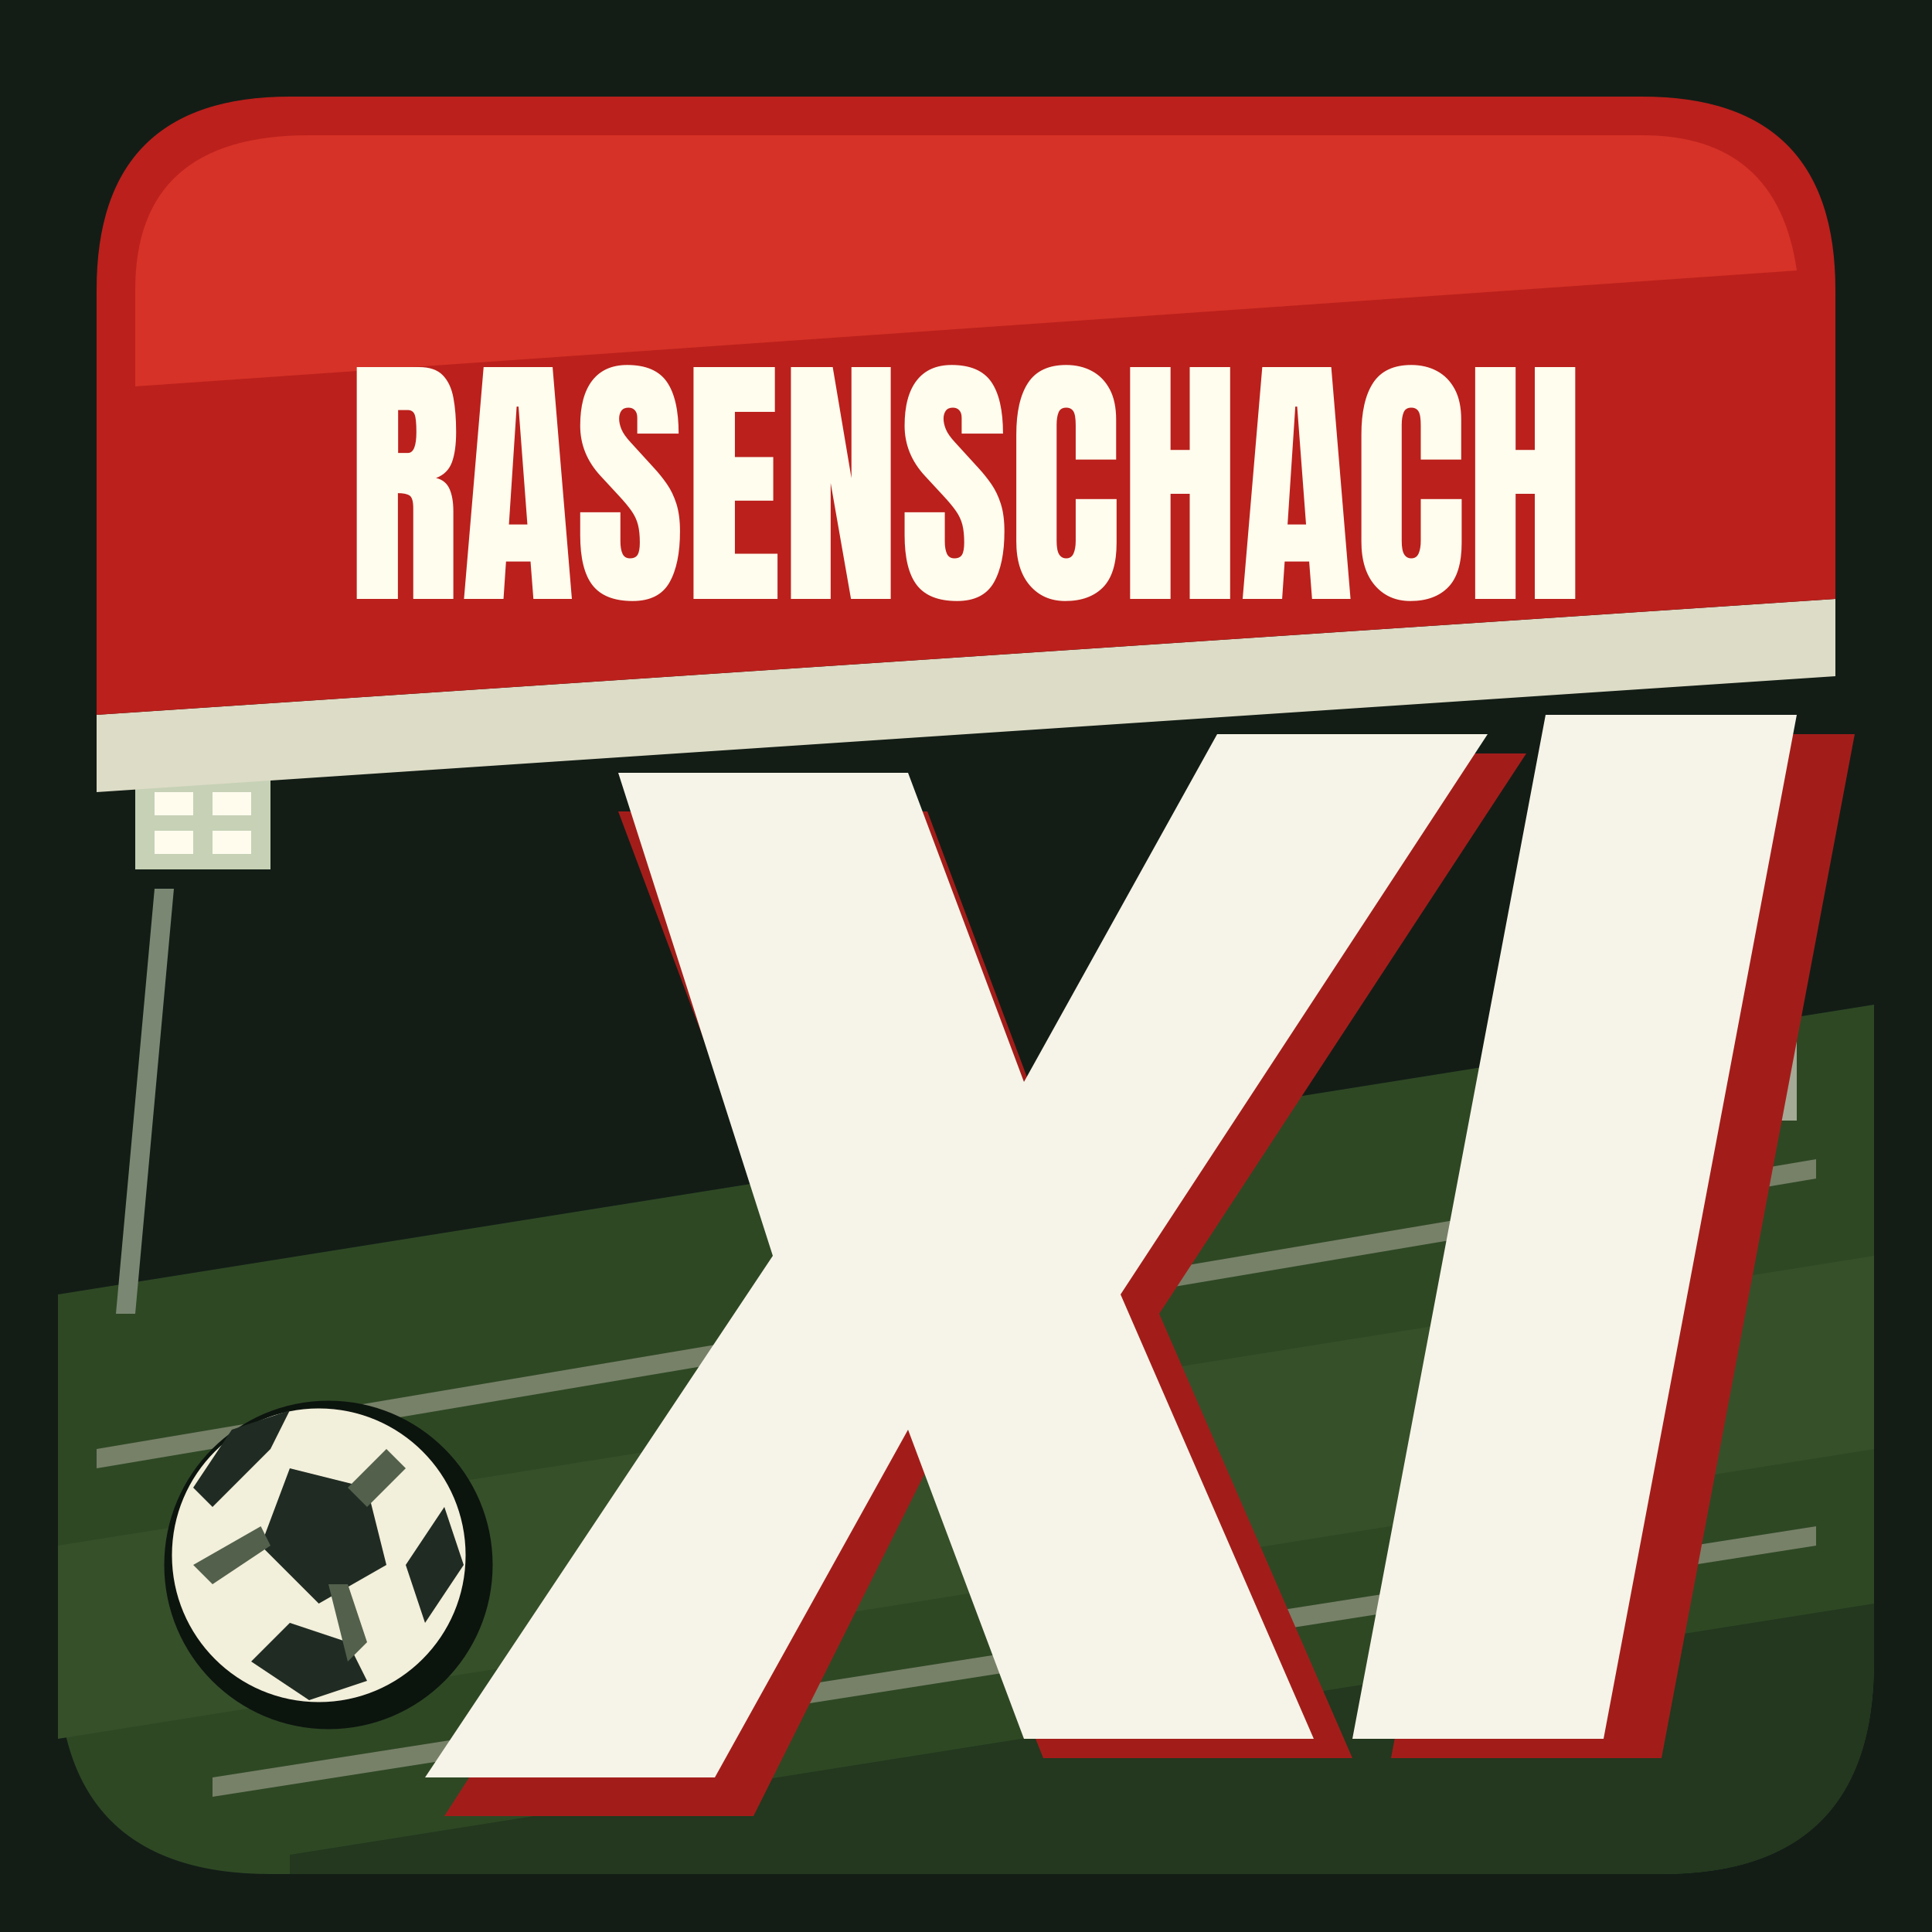
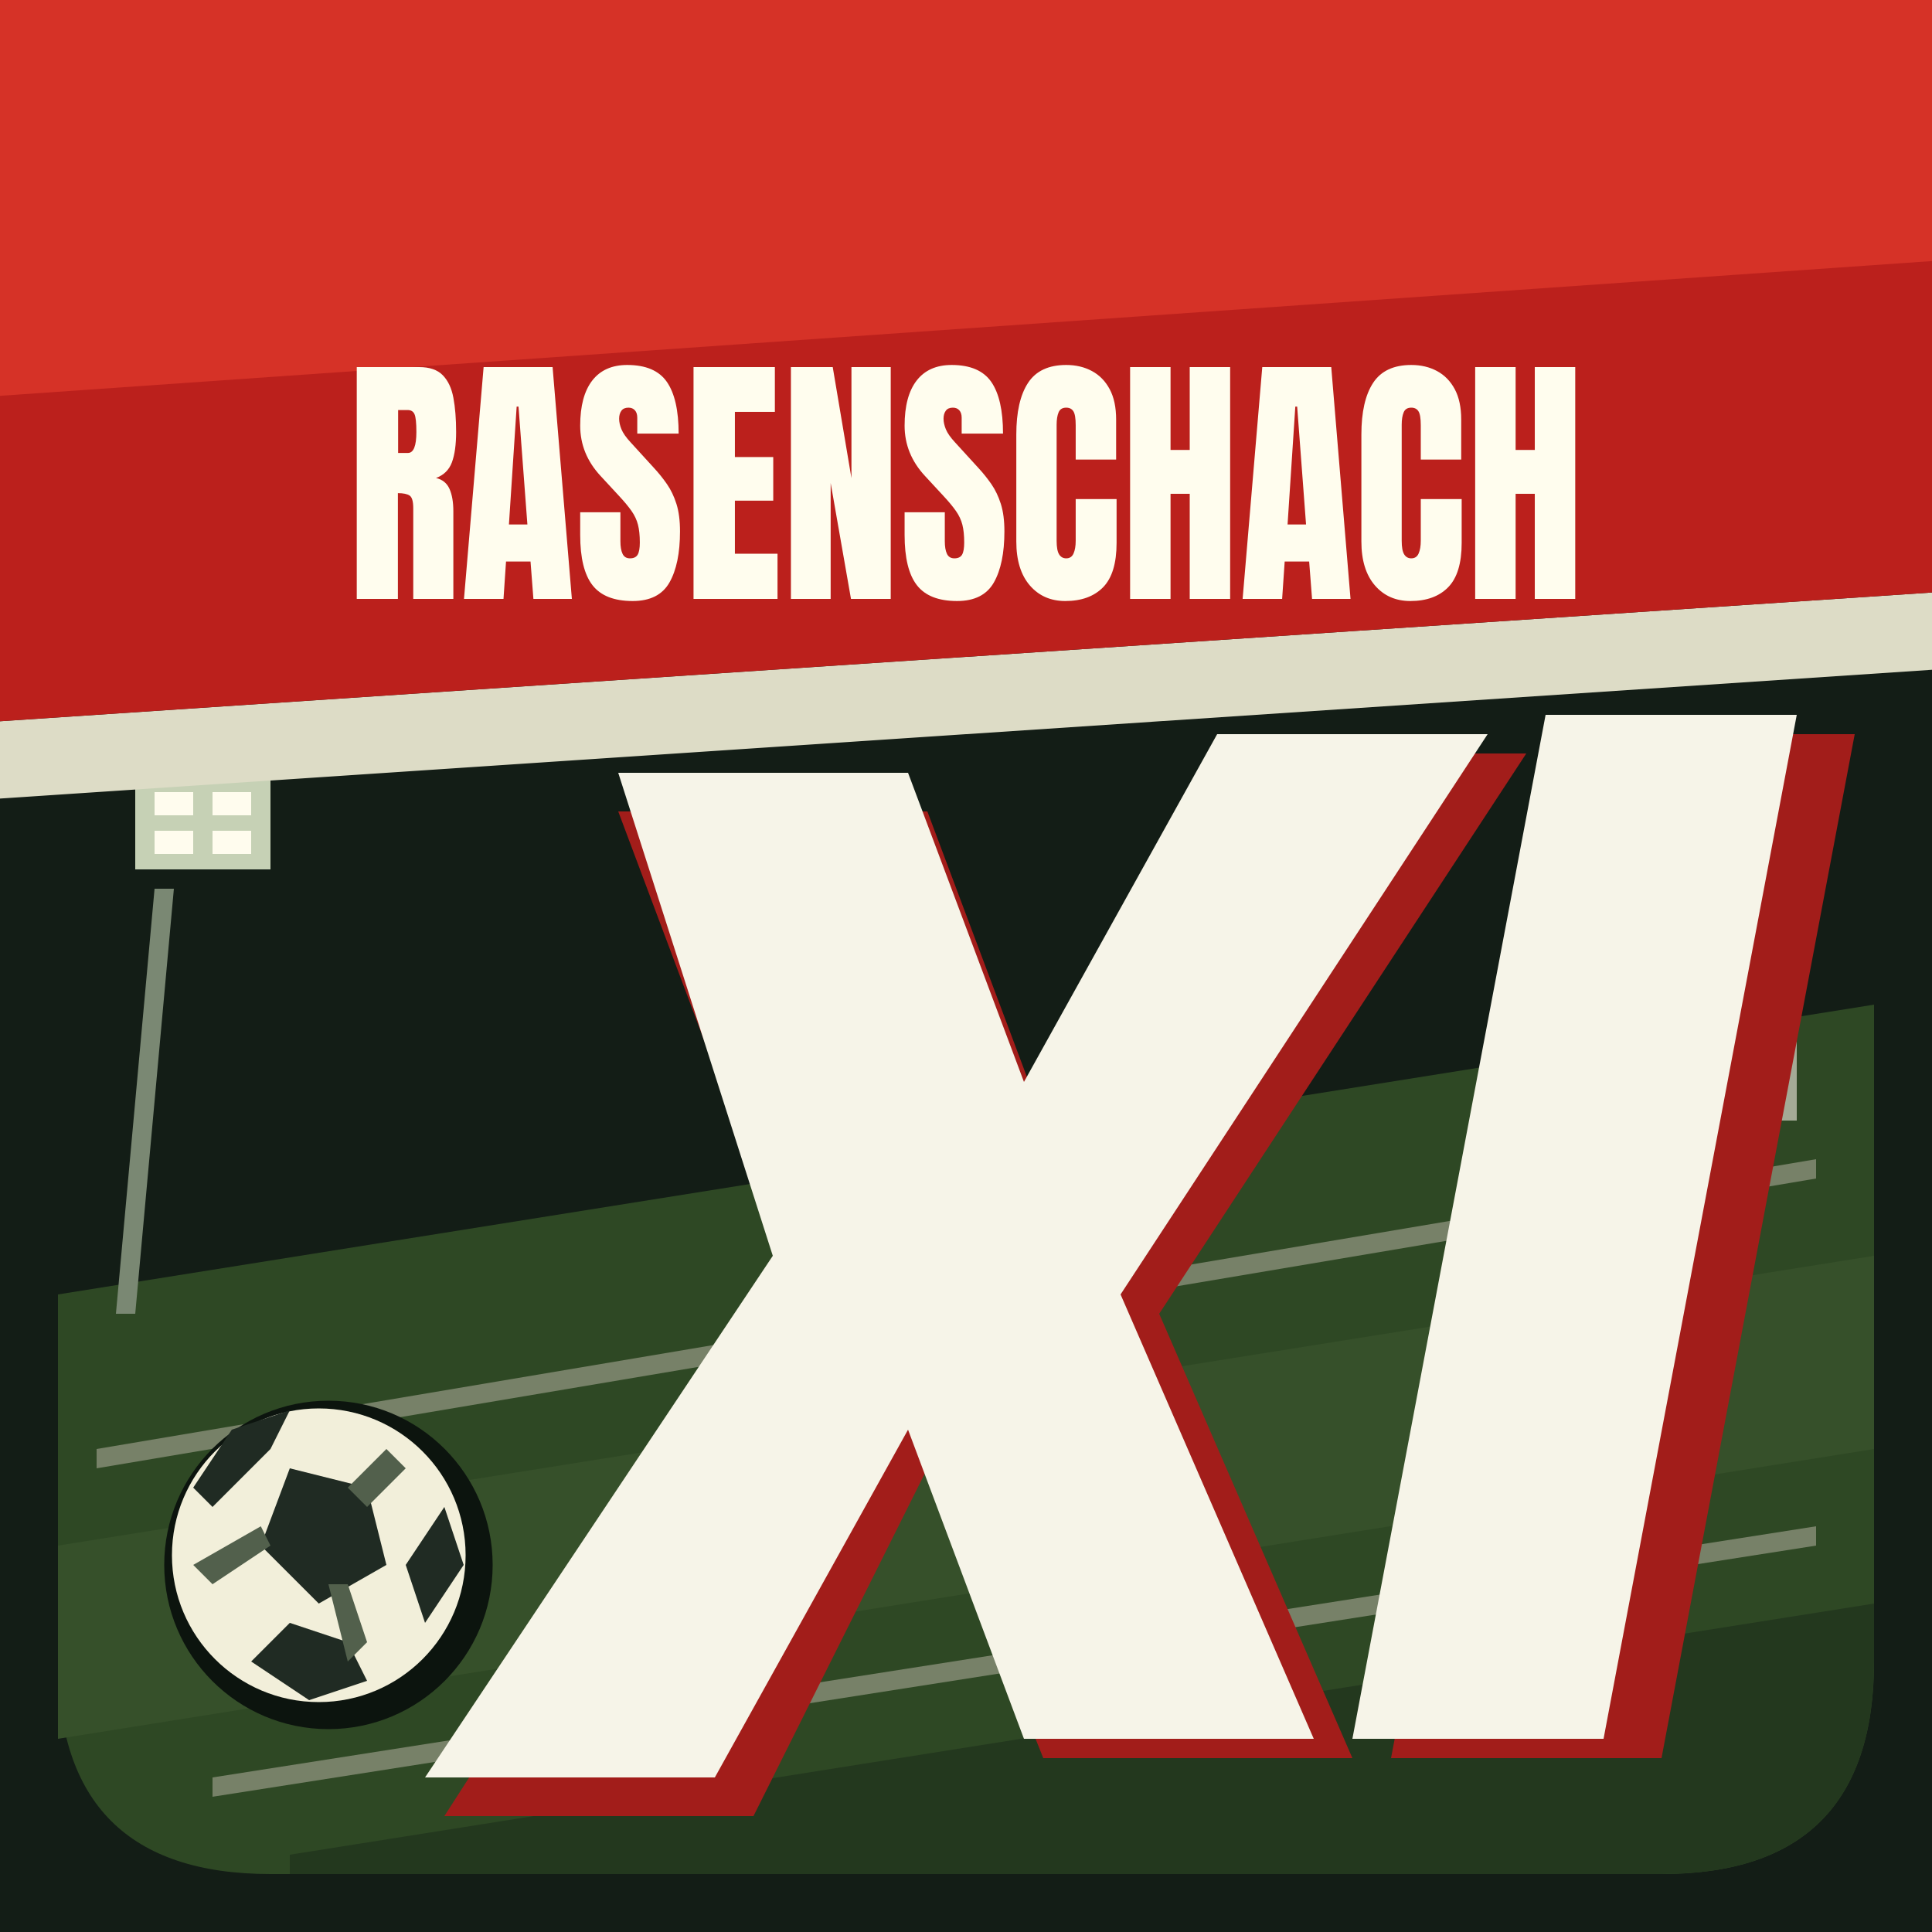
<svg xmlns="http://www.w3.org/2000/svg" viewBox="0 0 100 100">
  <path fill="#171A12" d="M0 0H100V100H0Z" />
  <g transform="translate(0 0) scale(1)">
    <path fill="#131D16" d="M-30 -30h160v160h-160Z" />
    <path fill="#2E4824" d="M3 67L97 52V86Q97 97 86 97H14Q3 97 3 86Z" />
    <path fill="#36502A" d="M3 80L97 65V75L3 90Z" />
    <path fill="#23381E" d="M15 96L97 83V86Q97 97 86 97H15Z" />
    <path fill="#778168" d="M5 75L94 60L94 61L5 76Z M11 92L94 79L94 80L11 93Z" />
    <path fill="#A4AA96" d="M80 58V48H93V58H91V50H82V58Z" />
    <path fill="#596553" d="M84 50H85V57H84Z M88 50H89V57H88Z M82 53H91V54H82Z" />
    <path fill="#7A8873" d="M8 46L6 68H7L9 46Z" />
    <path fill="#C6D1B5" d="M7 40h7v5h-7Z" />
    <path fill="#FFFCEE" d="M8 41h2v1.2h-2Z" />
    <path fill="#FFFCEE" d="M8 43h2v1.2h-2Z" />
    <path fill="#FFFCEE" d="M11 41h2v1.2h-2Z" />
    <path fill="#FFFCEE" d="M11 43h2v1.2h-2Z" />
    <path fill="#7A8873" d="M86 46L84 68H85L87 46Z" />
    <path fill="#C6D1B5" d="M85 40h7v5h-7Z" />
    <path fill="#FFFCEE" d="M86 41h2v1.2h-2Z" />
    <path fill="#FFFCEE" d="M86 43h2v1.2h-2Z" />
    <path fill="#FFFCEE" d="M89 41h2v1.2h-2Z" />
    <path fill="#FFFCEE" d="M89 43h2v1.2h-2Z" />
-     <path fill="#DDDCC6" d="M5 37L95 31V35L5 41Z" />
-     <path fill="#BB201C" d="M5 15Q5 5 15 5H85Q95 5 95 15V31L5 37Z" />
-     <path fill="#D63227" d="M7 15Q7 7 16 7H85Q92 7 93 14L7 20Z" />
+     <path fill="#DDDCC6" d="M-30 39.333L130 28.667V32.667L-30 43.333Z" />
+     <path fill="#BB201C" d="M-30 -30H130V28.667L-30 39.333Z" />
+     <path fill="#D63227" d="M-30 -30H130V11.419L-30 22.581Z" />
    <path fill="#FFFDEE" d="M18.466 31.0V19.0H21.695Q22.503 19.0 22.915 19.419Q23.328 19.839 23.468 20.592Q23.609 21.345 23.609 22.361Q23.609 23.343 23.391 23.93Q23.172 24.516 22.568 24.741Q23.065 24.857 23.265 25.303Q23.465 25.75 23.465 26.459V31.0H21.39V26.302Q21.39 25.777 21.202 25.651Q21.014 25.525 20.595 25.525V31.0ZM20.607 23.445H21.115Q21.552 23.445 21.552 22.361Q21.552 21.659 21.456 21.441Q21.361 21.223 21.097 21.223H20.607Z" />
    <path fill="#FFFDEE" d="M24.016 31.0 25.032 19.0H28.602L29.6 31.0H27.609L27.46 29.064H26.192L26.061 31.0ZM26.342 27.148H27.298L26.838 21.045H26.742Z" />
    <path fill="#FFFDEE" d="M32.746 31.109Q31.305 31.109 30.668 30.291Q30.031 29.473 30.031 27.686V26.514H32.112V28.014Q32.112 28.43 32.223 28.665Q32.333 28.9 32.608 28.9Q32.895 28.9 33.006 28.709Q33.117 28.518 33.117 28.082Q33.117 27.53 33.021 27.158Q32.925 26.786 32.689 26.449Q32.453 26.111 32.034 25.661L31.089 24.639Q30.031 23.5 30.031 22.034Q30.031 20.5 30.656 19.695Q31.281 18.891 32.465 18.891Q33.912 18.891 34.519 19.77Q35.126 20.65 35.126 22.443H32.985V21.618Q32.985 21.373 32.862 21.236Q32.74 21.1 32.531 21.1Q32.279 21.1 32.163 21.26Q32.046 21.42 32.046 21.673Q32.046 21.925 32.166 22.218Q32.285 22.511 32.638 22.893L33.852 24.223Q34.217 24.618 34.522 25.058Q34.827 25.498 35.012 26.081Q35.197 26.664 35.197 27.502Q35.197 29.193 34.65 30.151Q34.103 31.109 32.746 31.109Z" />
    <path fill="#FFFDEE" d="M35.897 31.0V19.0H40.107V21.318H38.038V23.657H40.023V25.914H38.038V28.661H40.244V31.0Z" />
    <path fill="#FFFDEE" d="M40.938 31.0V19.0H43.102L44.071 24.748V19.0H46.104V31.0H44.047L42.995 25.0V31.0Z" />
    <path fill="#FFFDEE" d="M49.537 31.109Q48.095 31.109 47.459 30.291Q46.822 29.473 46.822 27.686V26.514H48.903V28.014Q48.903 28.43 49.013 28.665Q49.124 28.9 49.399 28.9Q49.686 28.9 49.797 28.709Q49.907 28.518 49.907 28.082Q49.907 27.53 49.812 27.158Q49.716 26.786 49.48 26.449Q49.244 26.111 48.825 25.661L47.88 24.639Q46.822 23.5 46.822 22.034Q46.822 20.5 47.447 19.695Q48.072 18.891 49.256 18.891Q50.703 18.891 51.31 19.77Q51.916 20.65 51.916 22.443H49.776V21.618Q49.776 21.373 49.653 21.236Q49.531 21.1 49.321 21.1Q49.07 21.1 48.954 21.26Q48.837 21.42 48.837 21.673Q48.837 21.925 48.957 22.218Q49.076 22.511 49.429 22.893L50.643 24.223Q51.008 24.618 51.313 25.058Q51.617 25.498 51.803 26.081Q51.988 26.664 51.988 27.502Q51.988 29.193 51.441 30.151Q50.894 31.109 49.537 31.109Z" />
    <path fill="#FFFDEE" d="M55.139 31.109Q53.997 31.109 53.301 30.298Q52.604 29.486 52.604 28.027V22.491Q52.604 20.745 53.211 19.818Q53.818 18.891 55.187 18.891Q55.935 18.891 56.518 19.205Q57.101 19.518 57.436 20.142Q57.771 20.766 57.771 21.714V23.786H55.678V22.014Q55.678 21.475 55.558 21.288Q55.438 21.1 55.187 21.1Q54.894 21.1 54.793 21.342Q54.691 21.584 54.691 21.986V27.993Q54.691 28.491 54.82 28.695Q54.948 28.9 55.187 28.9Q55.456 28.9 55.567 28.648Q55.678 28.395 55.678 27.993V25.832H57.794V28.102Q57.794 29.684 57.095 30.397Q56.395 31.109 55.139 31.109Z" />
    <path fill="#FFFDEE" d="M58.494 31.0V19.0H60.587V23.289H61.58V19.0H63.672V31.0H61.58V25.559H60.587V31.0Z" />
    <path fill="#FFFDEE" d="M64.318 31.0 65.335 19.0H68.905L69.903 31.0H67.912L67.762 29.064H66.495L66.363 31.0ZM66.644 27.148H67.601L67.141 21.045H67.045Z" />
    <path fill="#FFFDEE" d="M73.001 31.109Q71.859 31.109 71.162 30.298Q70.465 29.486 70.465 28.027V22.491Q70.465 20.745 71.072 19.818Q71.679 18.891 73.048 18.891Q73.796 18.891 74.379 19.205Q74.962 19.518 75.297 20.142Q75.632 20.766 75.632 21.714V23.786H73.539V22.014Q73.539 21.475 73.419 21.288Q73.3 21.1 73.048 21.1Q72.755 21.1 72.654 21.342Q72.552 21.584 72.552 21.986V27.993Q72.552 28.491 72.681 28.695Q72.809 28.9 73.048 28.9Q73.318 28.9 73.428 28.648Q73.539 28.395 73.539 27.993V25.832H75.656V28.102Q75.656 29.684 74.956 30.397Q74.256 31.109 73.001 31.109Z" />
    <path fill="#FFFDEE" d="M76.355 31.0V19.0H78.448V23.289H79.441V19.0H81.534V31.0H79.441V25.559H78.448V31.0Z" />
    <path fill="#A21D1A" d="M32 42H48L54 58L64 39H79L60 68L70 91H54L48 76L39 94H23L41 66Z" />
    <path fill="#F6F4E8" d="M32 40H47L53 56L63 38H77L58 67L68 90H53L47 74L37 92H22L40 65Z" />
    <path fill="#A21D1A" d="M82 38H96L86 91H72Z" />
    <path fill="#F6F4E8" d="M80 37H93L83 90H70Z" />
    <path fill="#0C140E" d="M8.5 81a8.5 8.5 0 1 0 17.0 0a8.5 8.5 0 1 0 -17.0 0" />
    <path fill="#F2EFDA" d="M8.9 80.5a7.6 7.6 0 1 0 15.2 0a7.6 7.6 0 1 0 -15.2 0" />
    <path fill="#202B23" d="M15 76L19 77L20 81L16.5 83L13.5 80Z M10 77L12 74L15 73L14 75L11 78Z M23 78L24 81L22 84L21 81Z M13 86L16 88L19 87L18 85L15 84Z" />
    <path fill="#52604C" d="M14 80L11 82L10 81L13.5 79Z M18 77L20 75L21 76L19 78Z M18 82L19 85L18 86L17 82Z" />
  </g>
</svg>
